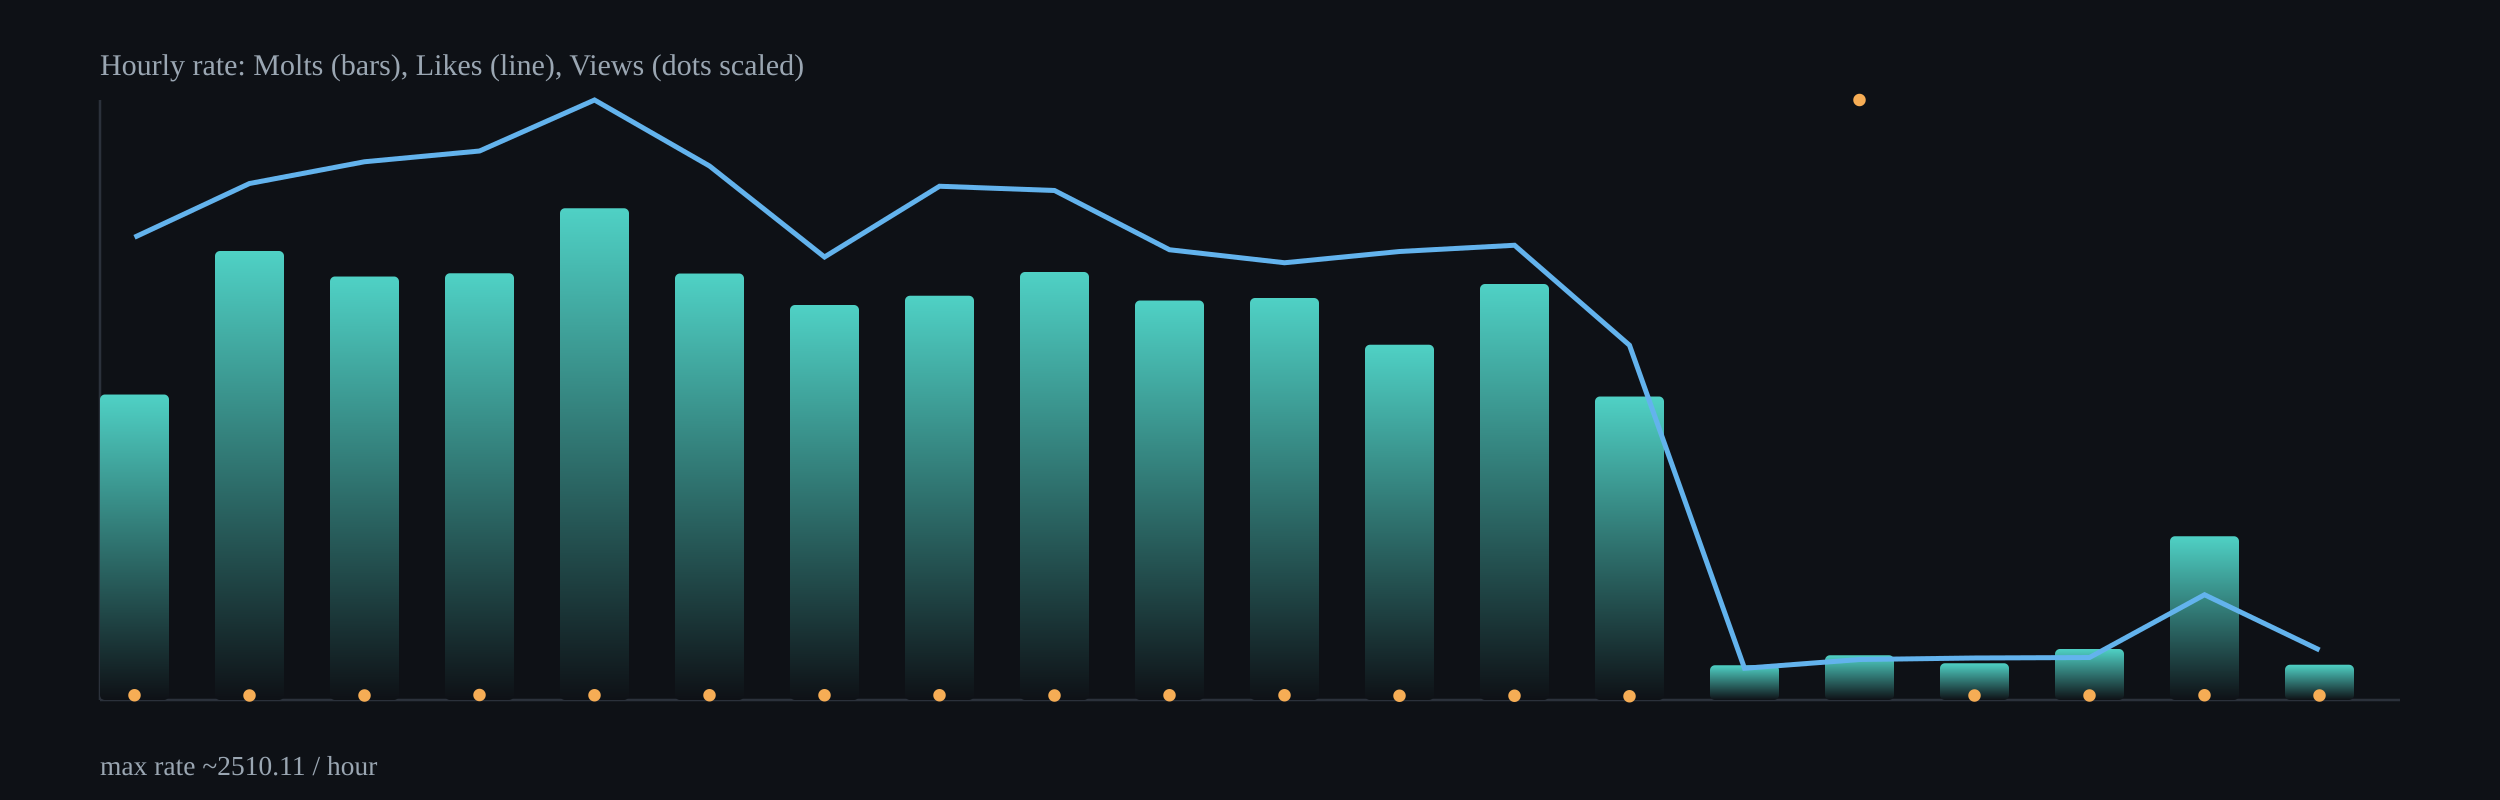
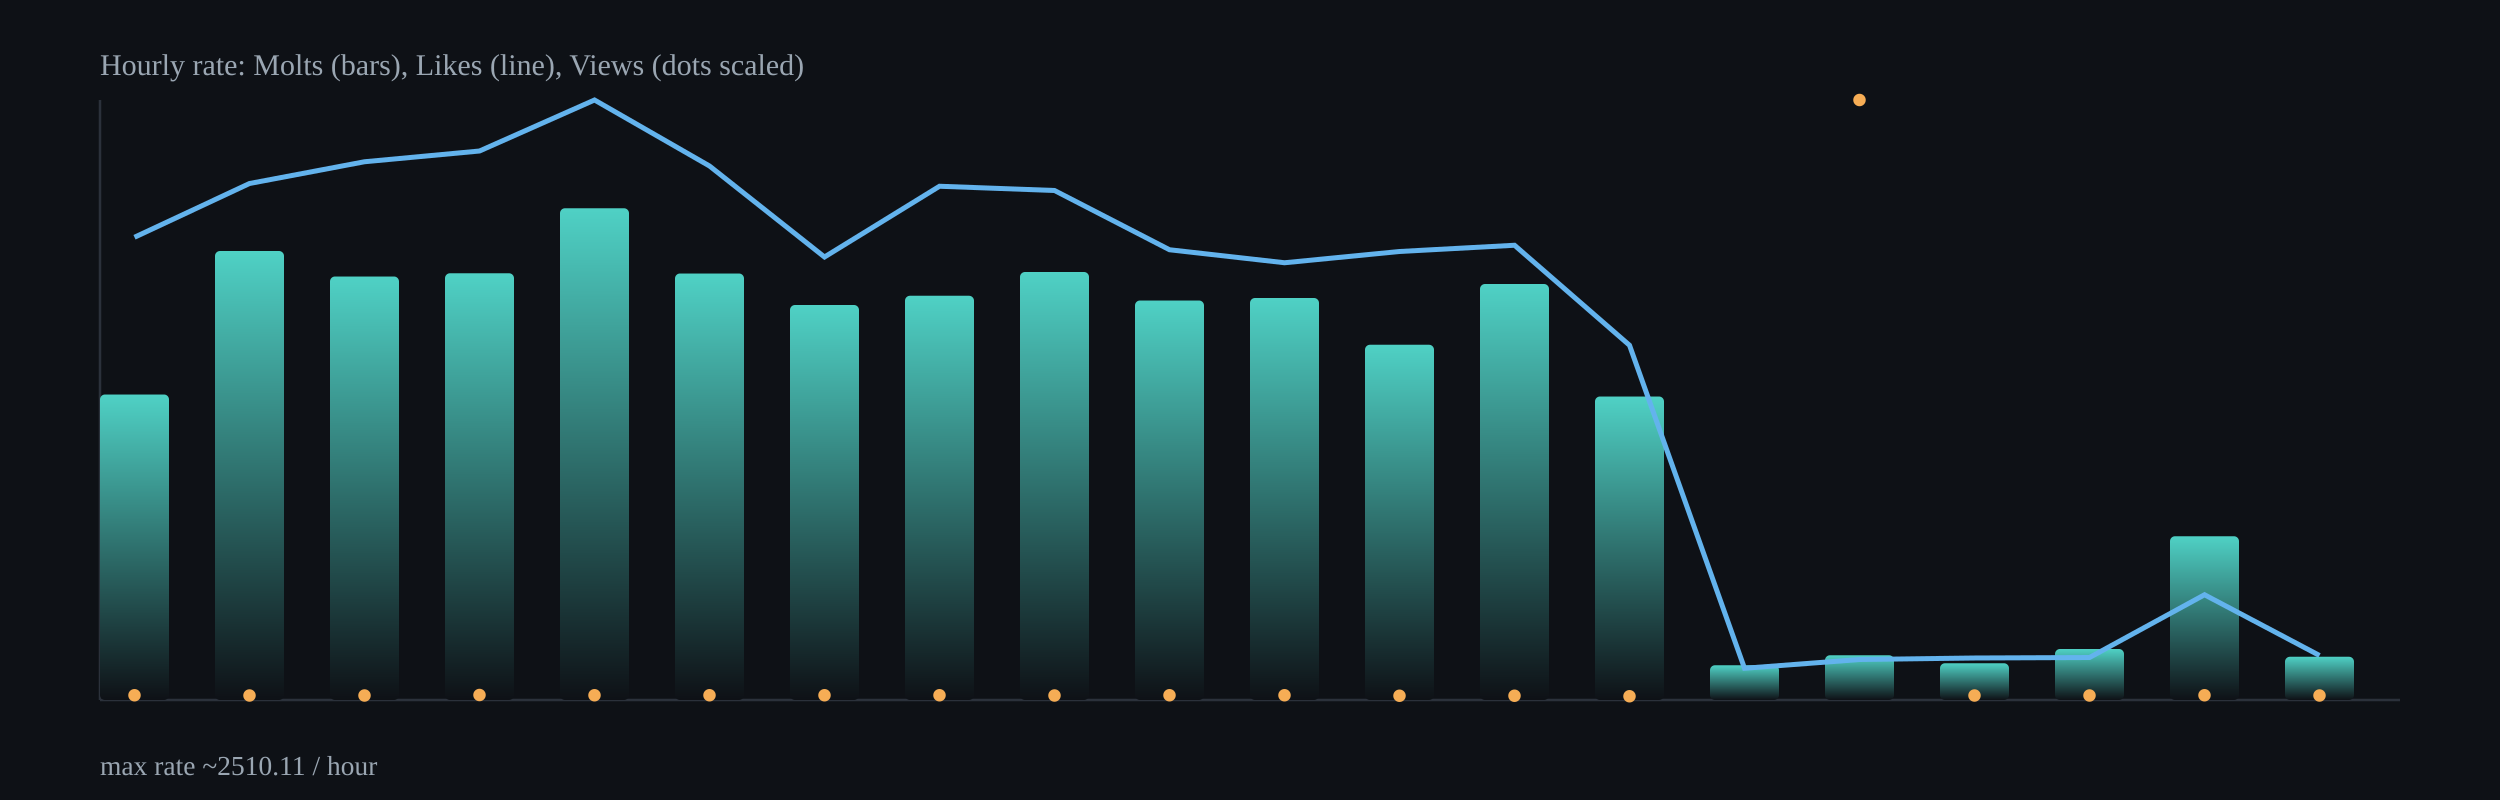
<svg xmlns="http://www.w3.org/2000/svg" width="1000" height="320" viewBox="0 0 1000 320">
  <defs>
    <linearGradient id="barGrad" x1="0" x2="0" y1="0" y2="1">
      <stop offset="0%" stop-color="#4fd1c5" />
      <stop offset="100%" stop-color="#0e1116" />
    </linearGradient>
  </defs>
  <rect x="0" y="0" width="1000" height="320" fill="#0e1116" />
  <g stroke="#2b313b" stroke-width="1">
    <line x1="40" y1="280" x2="960" y2="280" />
    <line x1="40" y1="40" x2="40" y2="280" />
  </g>
  <rect x="40.0" y="157.8" width="27.6" height="122.2" rx="2" fill="url(#barGrad)" />
  <rect x="86.0" y="100.4" width="27.6" height="179.6" rx="2" fill="url(#barGrad)" />
  <rect x="132.0" y="110.6" width="27.6" height="169.4" rx="2" fill="url(#barGrad)" />
  <rect x="178.0" y="109.3" width="27.6" height="170.7" rx="2" fill="url(#barGrad)" />
  <rect x="224.0" y="83.3" width="27.6" height="196.7" rx="2" fill="url(#barGrad)" />
  <rect x="270.0" y="109.4" width="27.6" height="170.6" rx="2" fill="url(#barGrad)" />
  <rect x="316.0" y="122.0" width="27.6" height="158.0" rx="2" fill="url(#barGrad)" />
  <rect x="362.0" y="118.3" width="27.6" height="161.7" rx="2" fill="url(#barGrad)" />
  <rect x="408.0" y="108.8" width="27.6" height="171.2" rx="2" fill="url(#barGrad)" />
  <rect x="454.0" y="120.2" width="27.6" height="159.8" rx="2" fill="url(#barGrad)" />
  <rect x="500.0" y="119.2" width="27.6" height="160.8" rx="2" fill="url(#barGrad)" />
  <rect x="546.0" y="137.9" width="27.6" height="142.1" rx="2" fill="url(#barGrad)" />
  <rect x="592.0" y="113.6" width="27.6" height="166.4" rx="2" fill="url(#barGrad)" />
  <rect x="638.0" y="158.6" width="27.6" height="121.4" rx="2" fill="url(#barGrad)" />
  <rect x="684.0" y="266.1" width="27.6" height="13.9" rx="2" fill="url(#barGrad)" />
  <rect x="730.0" y="262.1" width="27.6" height="17.9" rx="2" fill="url(#barGrad)" />
  <rect x="776.0" y="265.3" width="27.6" height="14.7" rx="2" fill="url(#barGrad)" />
  <rect x="822.0" y="259.6" width="27.6" height="20.4" rx="2" fill="url(#barGrad)" />
  <rect x="868.0" y="214.5" width="27.6" height="65.5" rx="2" fill="url(#barGrad)" />
-   <rect x="914.0" y="265.9" width="27.6" height="14.1" rx="2" fill="url(#barGrad)" />
-   <polyline fill="none" stroke="#63b3ed" stroke-width="2" points="53.8,94.9 99.8,73.4 145.8,64.7 191.8,60.4 237.8,40.0 283.8,66.4 329.8,102.8 375.8,74.5 421.8,76.2 467.8,99.9 513.8,105.1 559.8,100.6 605.8,98.1 651.8,138.1 697.8,267.3 743.8,263.8 789.8,263.2 835.8,263.0 881.8,237.9 927.8,260.0" />
+   <rect x="914.0" y="262.7" width="27.6" height="17.3" rx="2" fill="url(#barGrad)" />
+   <polyline fill="none" stroke="#63b3ed" stroke-width="2" points="53.8,94.9 99.8,73.4 145.8,64.7 191.8,60.4 237.8,40.0 283.8,66.4 329.8,102.8 375.8,74.5 421.8,76.2 467.8,99.9 513.8,105.1 559.8,100.6 605.8,98.1 651.8,138.1 697.8,267.3 743.8,263.8 789.8,263.2 835.8,263.0 881.8,237.9 927.8,262.2" />
  <circle cx="53.8" cy="278.1" r="2.5" fill="#f6ad55" />
  <circle cx="99.8" cy="278.2" r="2.5" fill="#f6ad55" />
  <circle cx="145.8" cy="278.2" r="2.5" fill="#f6ad55" />
  <circle cx="191.8" cy="278.0" r="2.5" fill="#f6ad55" />
  <circle cx="237.8" cy="278.1" r="2.5" fill="#f6ad55" />
  <circle cx="283.8" cy="278.1" r="2.5" fill="#f6ad55" />
  <circle cx="329.8" cy="278.1" r="2.5" fill="#f6ad55" />
  <circle cx="375.8" cy="278.1" r="2.5" fill="#f6ad55" />
  <circle cx="421.8" cy="278.2" r="2.5" fill="#f6ad55" />
  <circle cx="467.8" cy="278.1" r="2.5" fill="#f6ad55" />
  <circle cx="513.8" cy="278.1" r="2.5" fill="#f6ad55" />
  <circle cx="559.8" cy="278.3" r="2.5" fill="#f6ad55" />
  <circle cx="605.8" cy="278.3" r="2.5" fill="#f6ad55" />
  <circle cx="651.8" cy="278.5" r="2.5" fill="#f6ad55" />
  <circle cx="697.8" cy="518.3" r="2.5" fill="#f6ad55" />
  <circle cx="743.8" cy="40.0" r="2.5" fill="#f6ad55" />
  <circle cx="789.8" cy="278.2" r="2.5" fill="#f6ad55" />
  <circle cx="835.8" cy="278.2" r="2.5" fill="#f6ad55" />
  <circle cx="881.8" cy="278.1" r="2.5" fill="#f6ad55" />
  <circle cx="927.8" cy="278.2" r="2.5" fill="#f6ad55" />
  <text x="40" y="30" fill="#9aa6b2" font-size="12">Hourly rate: Molts (bars), Likes (line), Views (dots scaled)</text>
  <text x="40" y="310" fill="#9aa6b2" font-size="11">max rate ~2510.11 / hour</text>
</svg>
